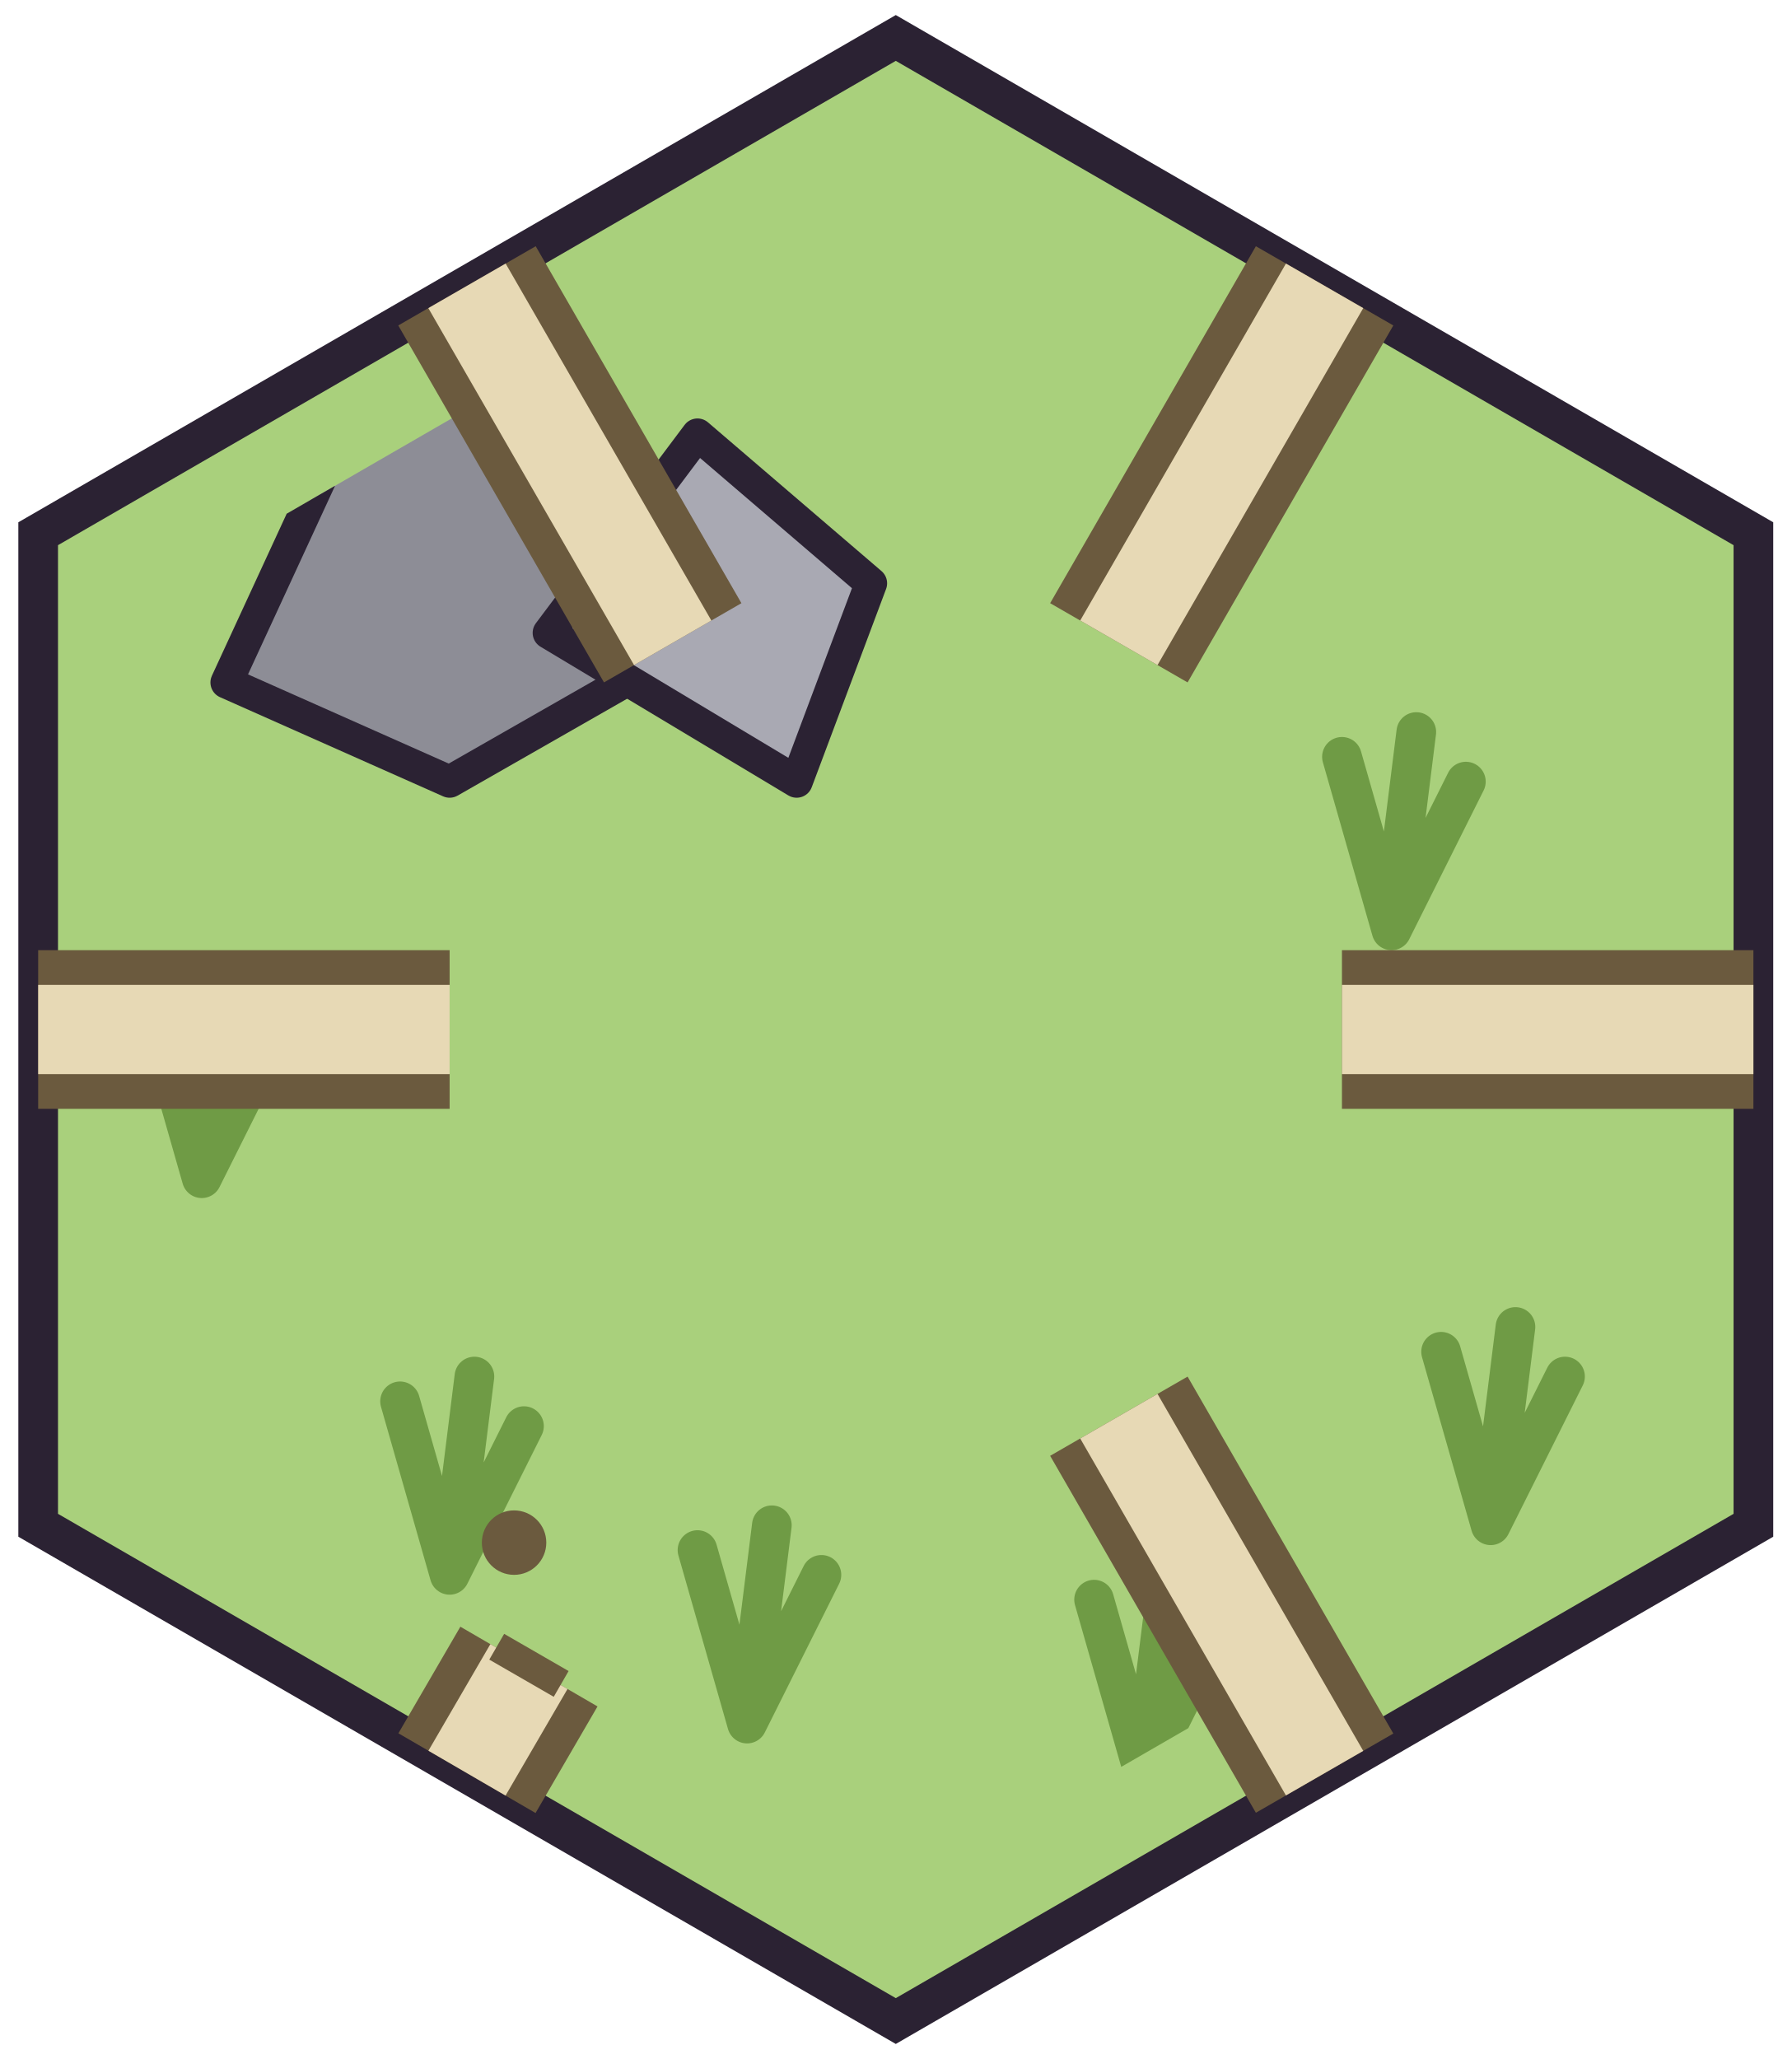
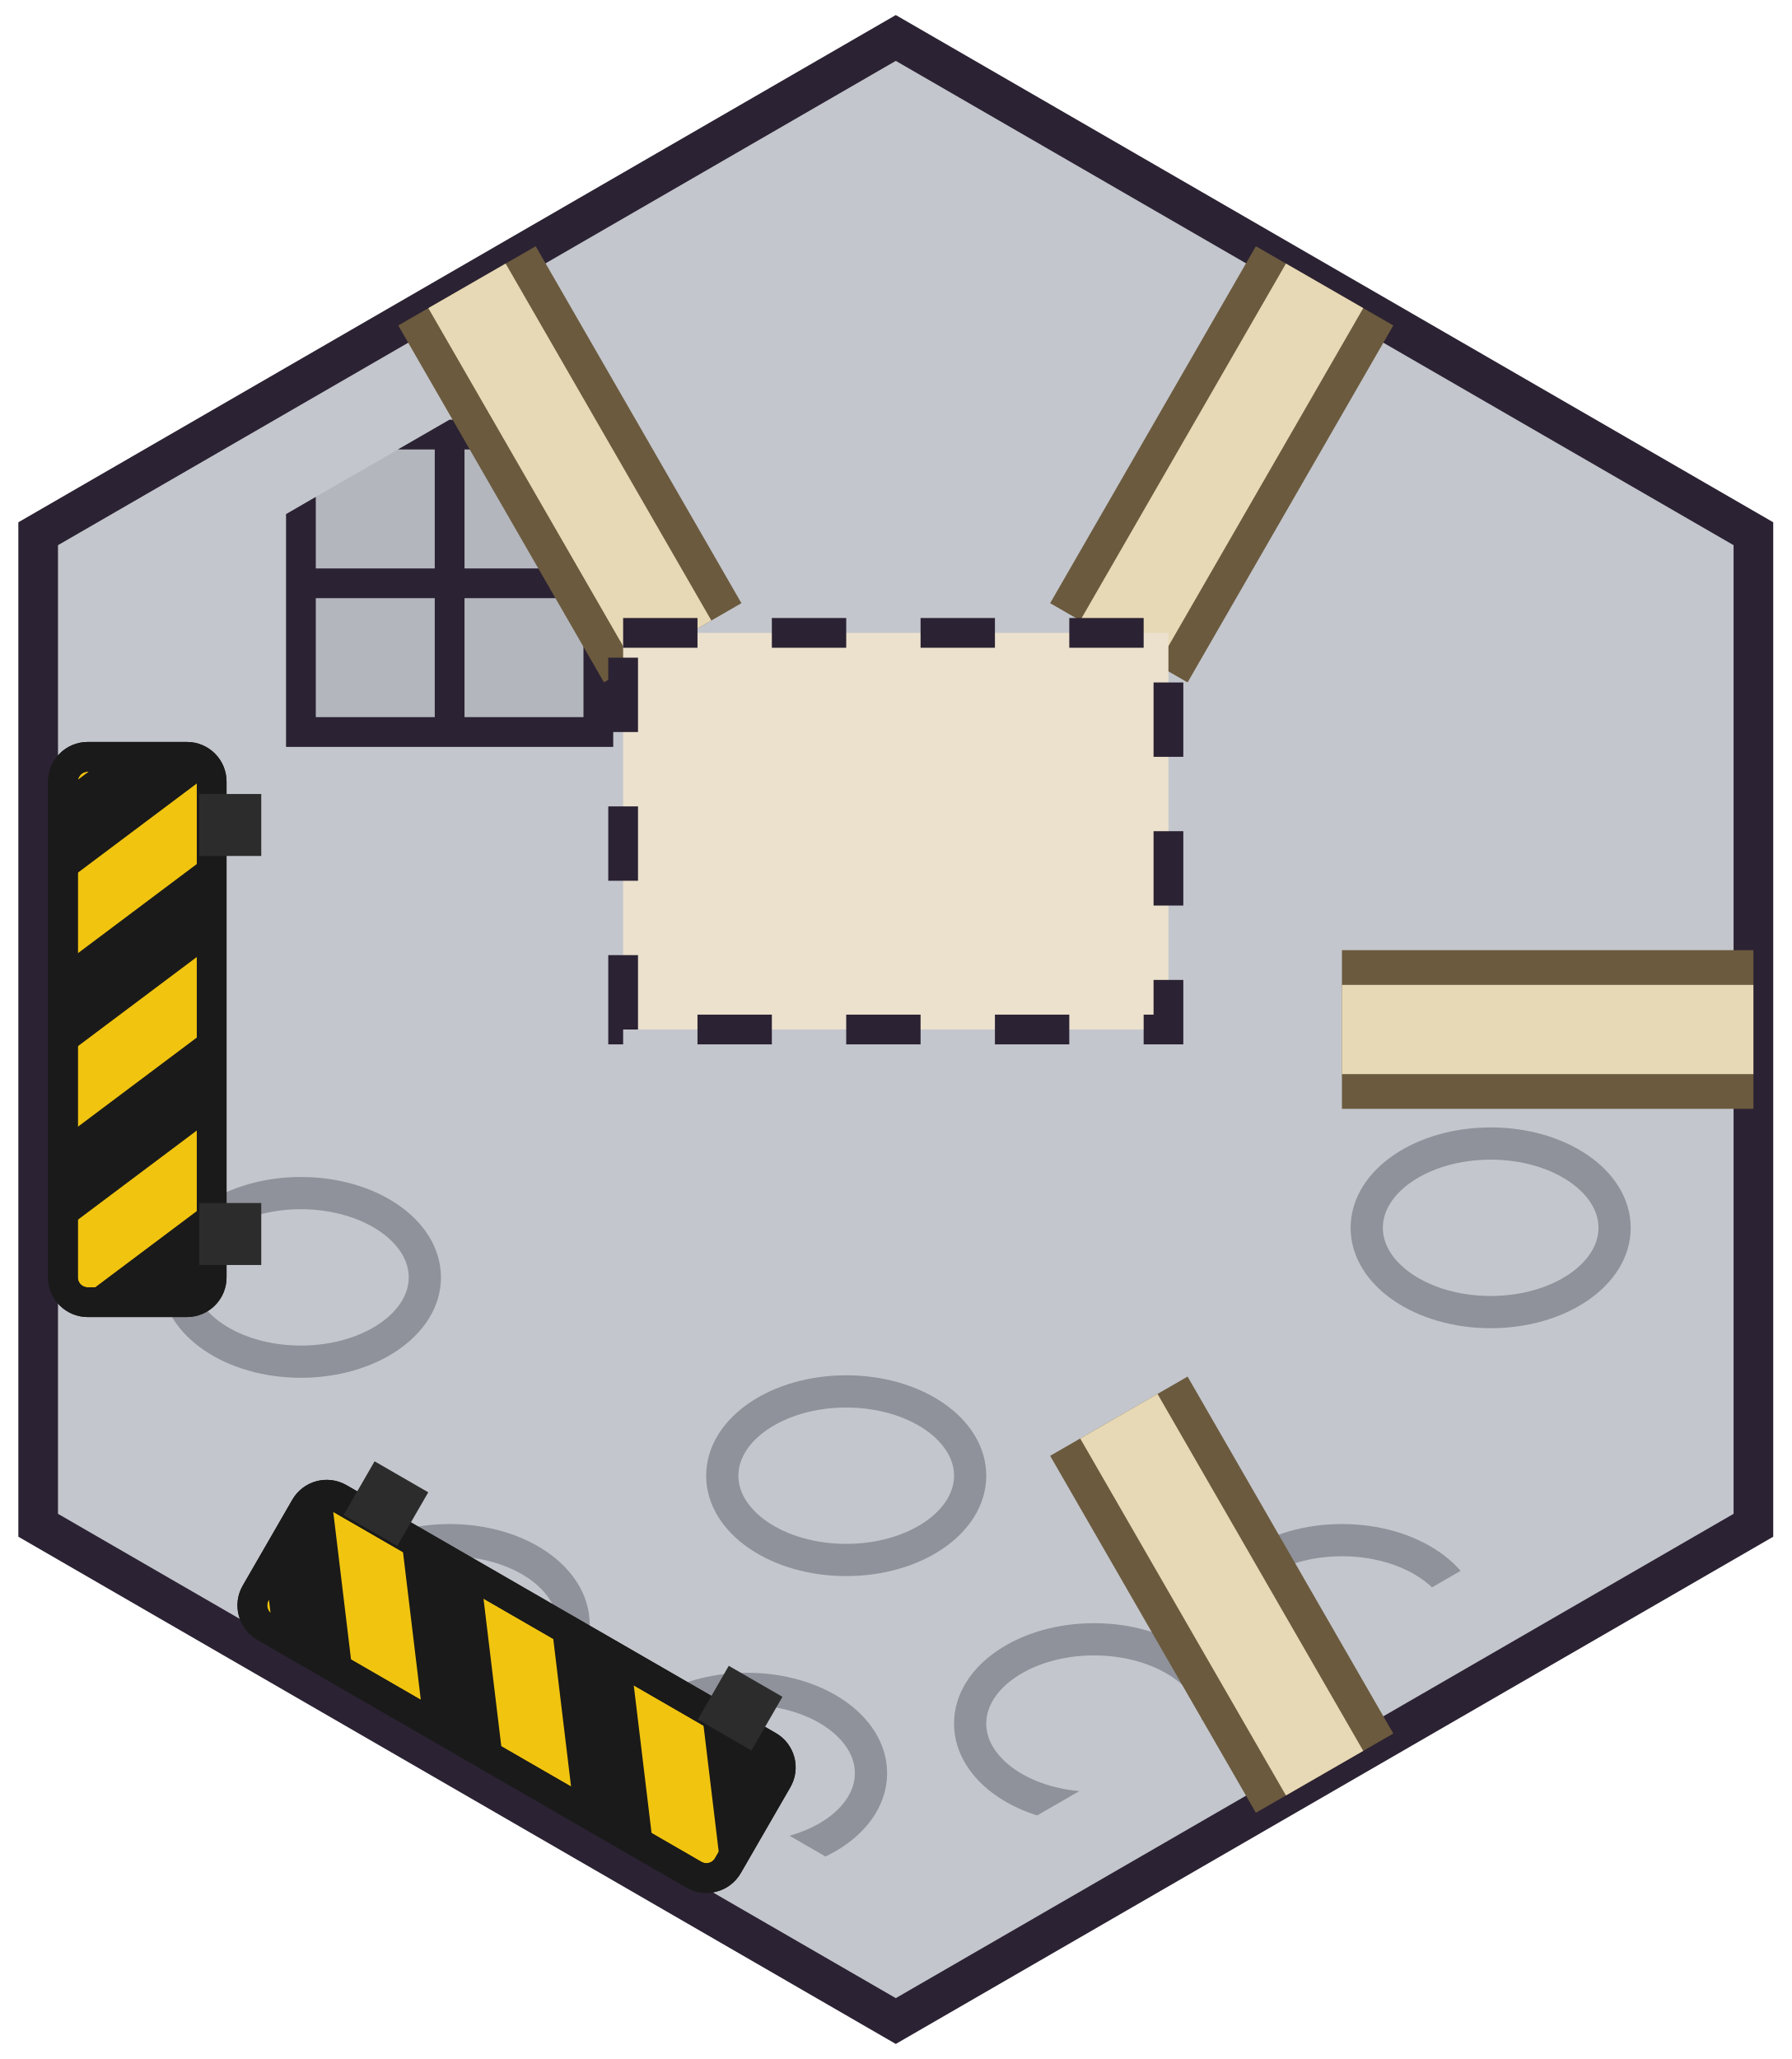
<svg xmlns="http://www.w3.org/2000/svg" viewBox="-36.14 -41.50 72.28 83.00" width="181" height="208" font-family="DejaVu Sans, Arial, sans-serif">
-   <polygon points="34.6,20.0 0.0,40.0 -34.6,20.0 -34.6,-20.0 -0.0,-40.0 34.6,-20.0" fill="#a9d07c" stroke="#2b2233" stroke-width="1.6" />
-   <clipPath id="c_iron">
+   <polygon points="34.6,20.0 0.0,40.0 -34.6,20.0 -34.6,-20.0 -0.0,-40.0 34.6,-20.0" fill="#c3c6cc" stroke="#2b2233" stroke-width="1.6" />
+   <clipPath id="c_empty">
    <polygon points="30.3,17.5 0.0,35.0 -30.3,17.5 -30.3,-17.5 -0.0,-35.0 30.3,-17.5" />
  </clipPath>
-   <g clip-path="url(#c_iron)">
-     <path d="M-18 22 l-2 -7 M-18 22 l1 -8 M-18 22 l3 -6" stroke="#6f9b45" stroke-width="1.6" fill="none" stroke-linecap="round" />
-     <path d="M-6 28 l-2 -7 M-6 28 l1 -8 M-6 28 l3 -6" stroke="#6f9b45" stroke-width="1.6" fill="none" stroke-linecap="round" />
-     <path d="M10 30 l-2 -7 M10 30 l1 -8 M10 30 l3 -6" stroke="#6f9b45" stroke-width="1.6" fill="none" stroke-linecap="round" />
-     <path d="M24 20 l-2 -7 M24 20 l1 -8 M24 20 l3 -6" stroke="#6f9b45" stroke-width="1.6" fill="none" stroke-linecap="round" />
-     <path d="M20 -4 l-2 -7 M20 -4 l1 -8 M20 -4 l3 -6" stroke="#6f9b45" stroke-width="1.6" fill="none" stroke-linecap="round" />
-     <path d="M-28 6 l-2 -7 M-28 6 l1 -8 M-28 6 l3 -6" stroke="#6f9b45" stroke-width="1.6" fill="none" stroke-linecap="round" />
-     <g stroke="#2b2233" stroke-width="1.3" stroke-linejoin="round">
-       <polygon points="-27,-14 -21,-27 -12,-24 -11,-14 -18,-10" fill="#8d8d96" />
-       <polygon points="-14,-16 -8,-24 -1,-18 -4,-10" fill="#a9a9b3" />
+   <g clip-path="url(#c_empty)">
+     <ellipse cx="-18" cy="24" rx="5" ry="3.4" fill="none" stroke="#8f929a" stroke-width="1.3" />
+     <ellipse cx="-6" cy="30" rx="5" ry="3.4" fill="none" stroke="#8f929a" stroke-width="1.3" />
+     <ellipse cx="8" cy="28" rx="5" ry="3.4" fill="none" stroke="#8f929a" stroke-width="1.3" />
+     <ellipse cx="18" cy="24" rx="5" ry="3.4" fill="none" stroke="#8f929a" stroke-width="1.3" />
+     <ellipse cx="-24" cy="10" rx="5" ry="3.4" fill="none" stroke="#8f929a" stroke-width="1.3" />
+     <ellipse cx="24" cy="8" rx="5" ry="3.4" fill="none" stroke="#8f929a" stroke-width="1.3" />
+     <ellipse cx="-2" cy="18" rx="5" ry="3.4" fill="none" stroke="#8f929a" stroke-width="1.3" />
+     <g stroke="#2b2233" stroke-width="1.2">
+       <rect x="-24" y="-24" width="12" height="12" fill="#b3b6bd" />
+       <path d="M-24 -18 h12 M-18 -24 v6 M-18 -12 v-6" fill="none" />
    </g>
  </g>
  <line x1="34.6" y1="0.0" x2="18.0" y2="0.0" stroke="#6b5a3e" stroke-width="6.4" />
  <line x1="34.6" y1="0.0" x2="18.0" y2="0.0" stroke="#e7d9b5" stroke-width="3.6" />
  <line x1="17.3" y1="-30.0" x2="9.0" y2="-15.6" stroke="#6b5a3e" stroke-width="6.4" />
  <line x1="17.3" y1="-30.0" x2="9.0" y2="-15.6" stroke="#e7d9b5" stroke-width="3.6" />
  <line x1="-17.3" y1="-30.0" x2="-9.0" y2="-15.6" stroke="#6b5a3e" stroke-width="6.4" />
  <line x1="-17.3" y1="-30.0" x2="-9.0" y2="-15.6" stroke="#e7d9b5" stroke-width="3.6" />
-   <line x1="-34.6" y1="0.0" x2="-18.0" y2="0.0" stroke="#6b5a3e" stroke-width="6.4" />
-   <line x1="-34.6" y1="0.0" x2="-18.0" y2="0.0" stroke="#e7d9b5" stroke-width="3.6" />
-   <line x1="-17.3" y1="30.0" x2="-14.8" y2="25.7" stroke="#6b5a3e" stroke-width="6.4" />
-   <line x1="-17.3" y1="30.0" x2="-14.8" y2="25.7" stroke="#e7d9b5" stroke-width="3.6" />
-   <line x1="-16.1" y1="24.9" x2="-13.5" y2="26.4" stroke="#6b5a3e" stroke-width="1.2" />
-   <circle cx="-15.4" cy="20.7" r="1.3" fill="#6b5a3e" />
+   <g transform="translate(-30.6,0.0) rotate(270.0)">
+     <defs>
+       <clipPath id="blk_3">
+         <rect x="-11" y="-3" width="22" height="6" rx="1" />
+       </clipPath>
+     </defs>
+     <rect x="-11" y="-3" width="22" height="6" rx="1" fill="#f1c40f" stroke="#1a1a1a" stroke-width="1.2" />
+     <g clip-path="url(#blk_3)">
+       <line x1="-14" y1="-4" x2="-8" y2="4" stroke="#1a1a1a" stroke-width="3" />
+       <line x1="-7" y1="-4" x2="-1" y2="4" stroke="#1a1a1a" stroke-width="3" />
+       <line x1="0" y1="-4" x2="6" y2="4" stroke="#1a1a1a" stroke-width="3" />
+       <line x1="7" y1="-4" x2="13" y2="4" stroke="#1a1a1a" stroke-width="3" />
+     </g>
+     <rect x="-11" y="-3" width="22" height="6" rx="1" fill="none" stroke="#1a1a1a" stroke-width="1.2" />
+     <rect x="-9.5" y="2.5" width="2.5" height="2.5" fill="#2c2c2c" />
+     <rect x="7" y="2.5" width="2.5" height="2.5" fill="#2c2c2c" />
+   </g>
+   <g transform="translate(-15.3,26.5) rotate(210.0)">
+     <defs>
+       <clipPath id="blk_4">
+         <rect x="-11" y="-3" width="22" height="6" rx="1" />
+       </clipPath>
+     </defs>
+     <rect x="-11" y="-3" width="22" height="6" rx="1" fill="#f1c40f" stroke="#1a1a1a" stroke-width="1.2" />
+     <g clip-path="url(#blk_4)">
+       <line x1="-14" y1="-4" x2="-8" y2="4" stroke="#1a1a1a" stroke-width="3" />
+       <line x1="-7" y1="-4" x2="-1" y2="4" stroke="#1a1a1a" stroke-width="3" />
+       <line x1="0" y1="-4" x2="6" y2="4" stroke="#1a1a1a" stroke-width="3" />
+       <line x1="7" y1="-4" x2="13" y2="4" stroke="#1a1a1a" stroke-width="3" />
+     </g>
+     <rect x="-11" y="-3" width="22" height="6" rx="1" fill="none" stroke="#1a1a1a" stroke-width="1.2" />
+     <rect x="-9.5" y="2.5" width="2.5" height="2.5" fill="#2c2c2c" />
+     <rect x="7" y="2.5" width="2.5" height="2.5" fill="#2c2c2c" />
+   </g>
  <line x1="17.3" y1="30.0" x2="9.0" y2="15.6" stroke="#6b5a3e" stroke-width="6.4" />
  <line x1="17.3" y1="30.0" x2="9.0" y2="15.6" stroke="#e7d9b5" stroke-width="3.6" />
+   <rect x="-11" y="-16" width="22" height="16" fill="#ebe1cd" stroke="#2b2233" stroke-width="1.2" stroke-dasharray="3" />
</svg>
